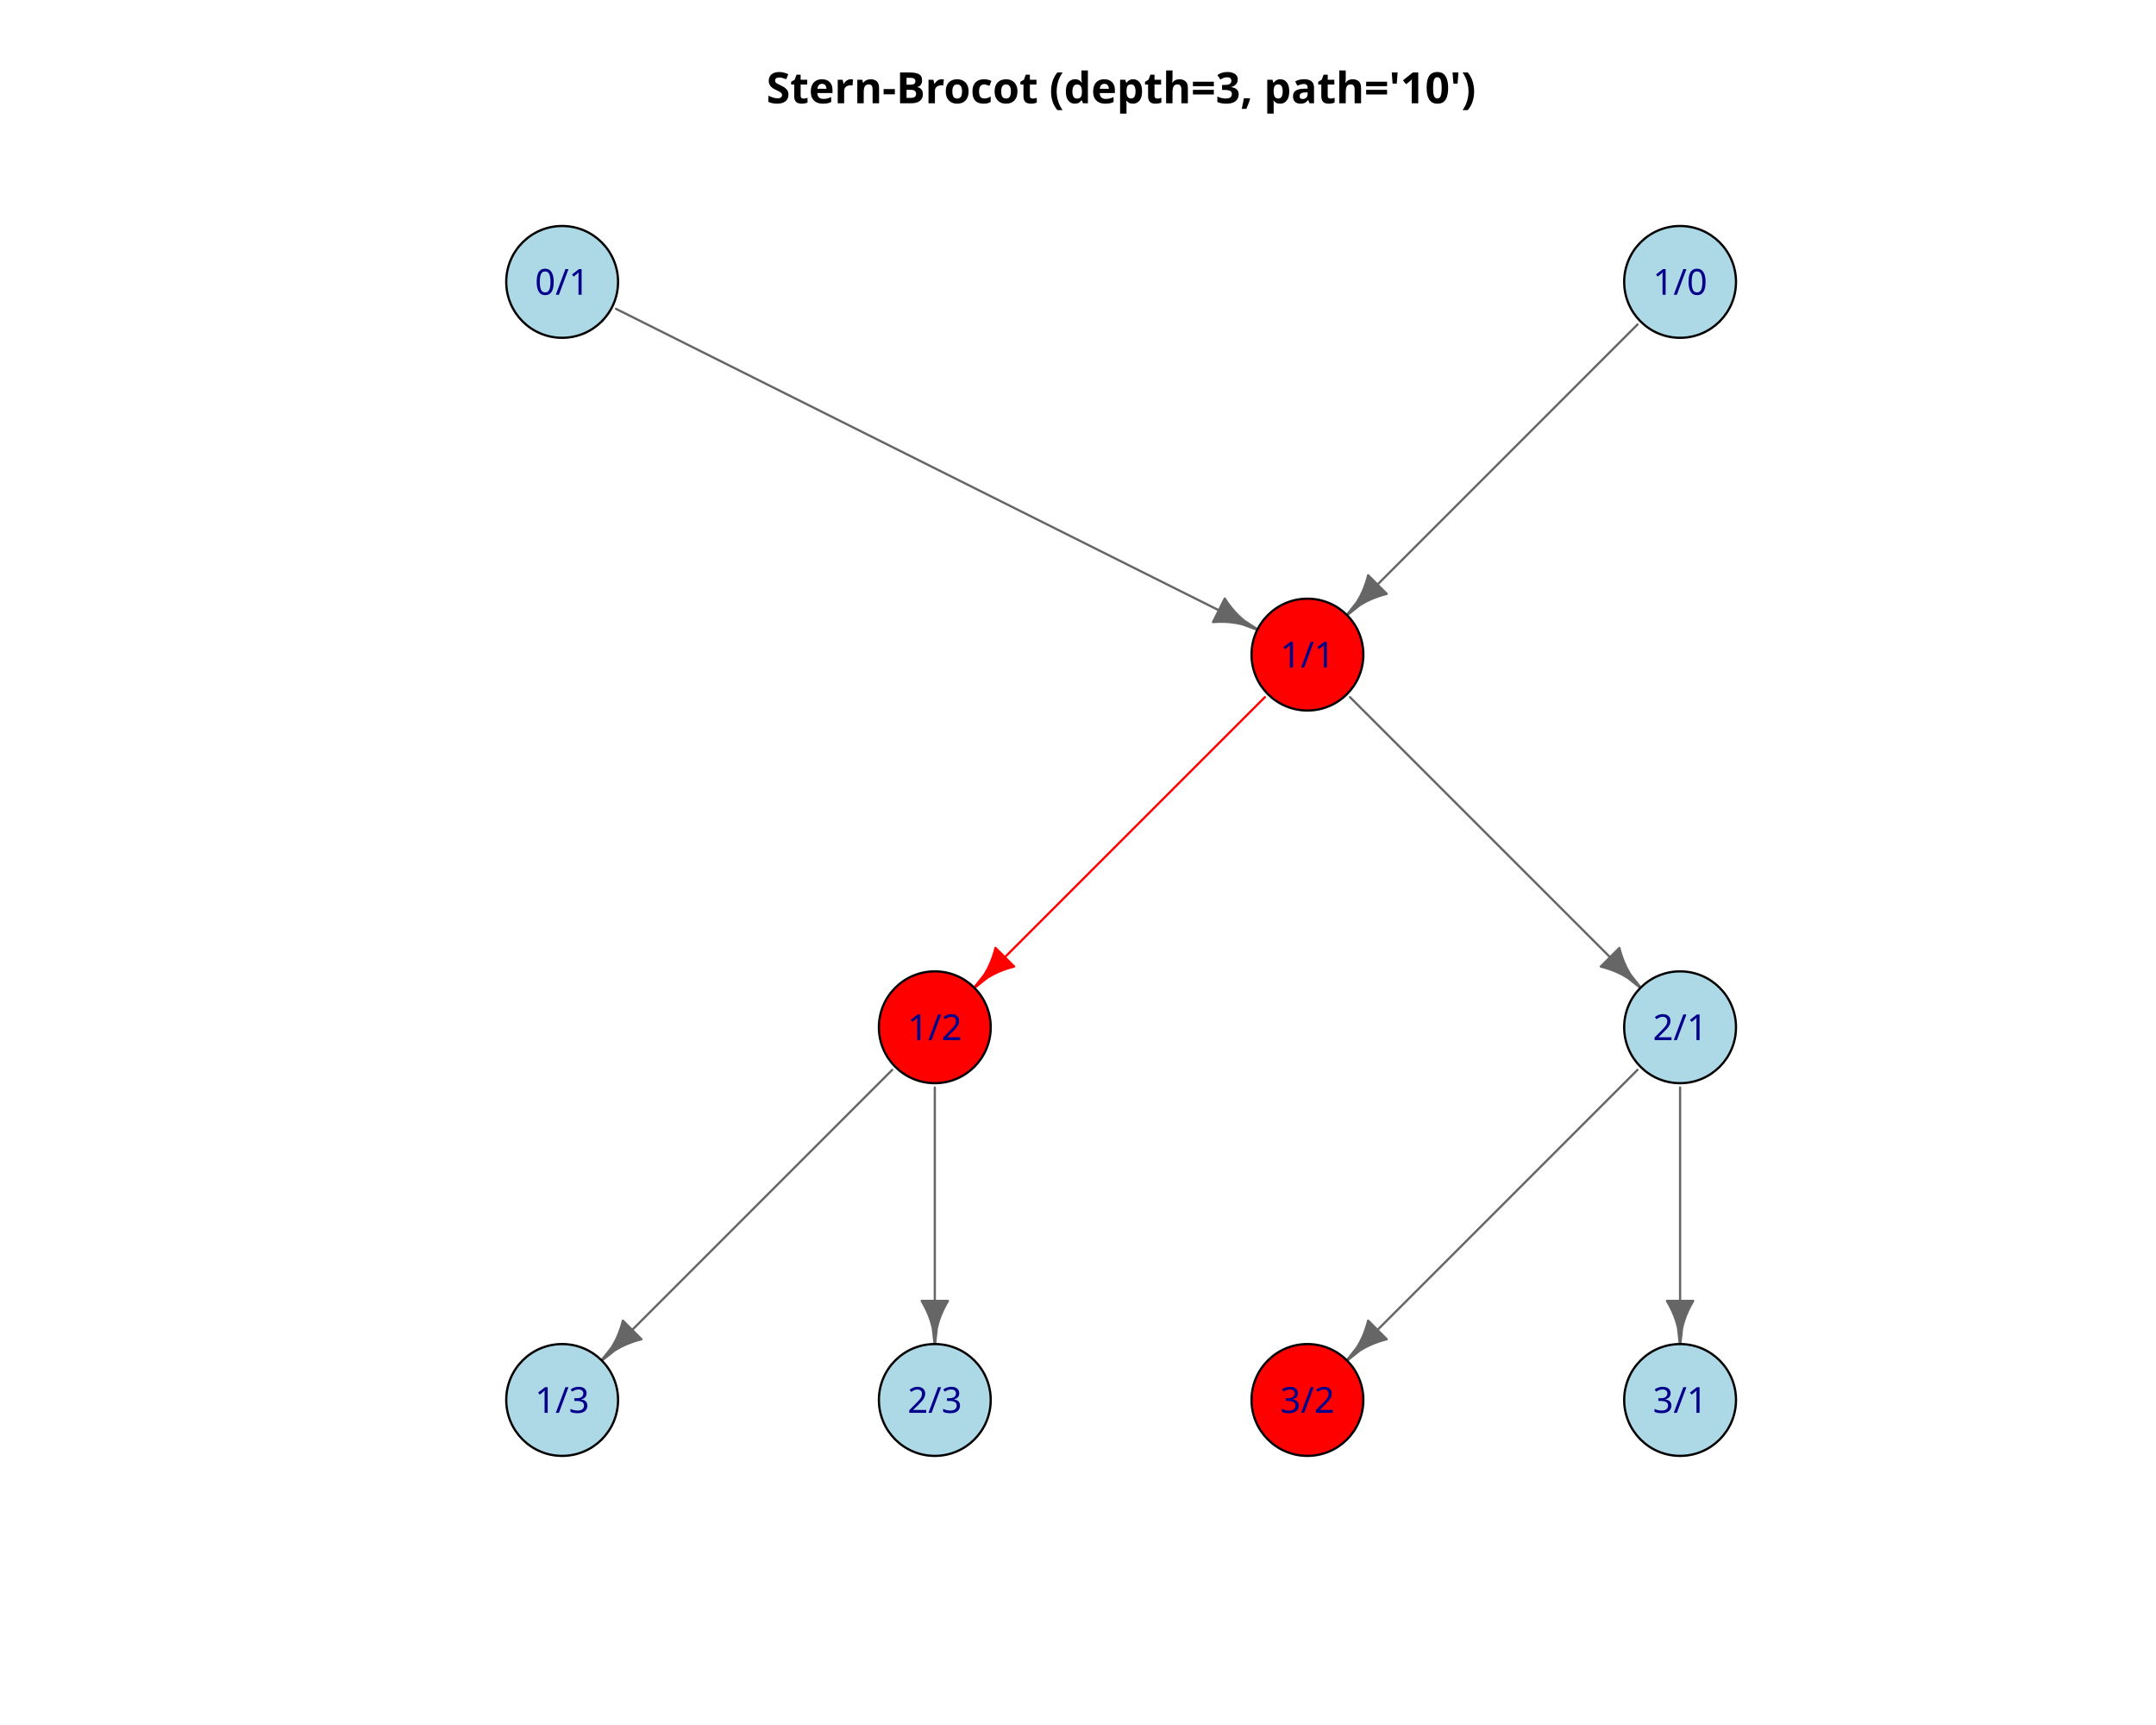
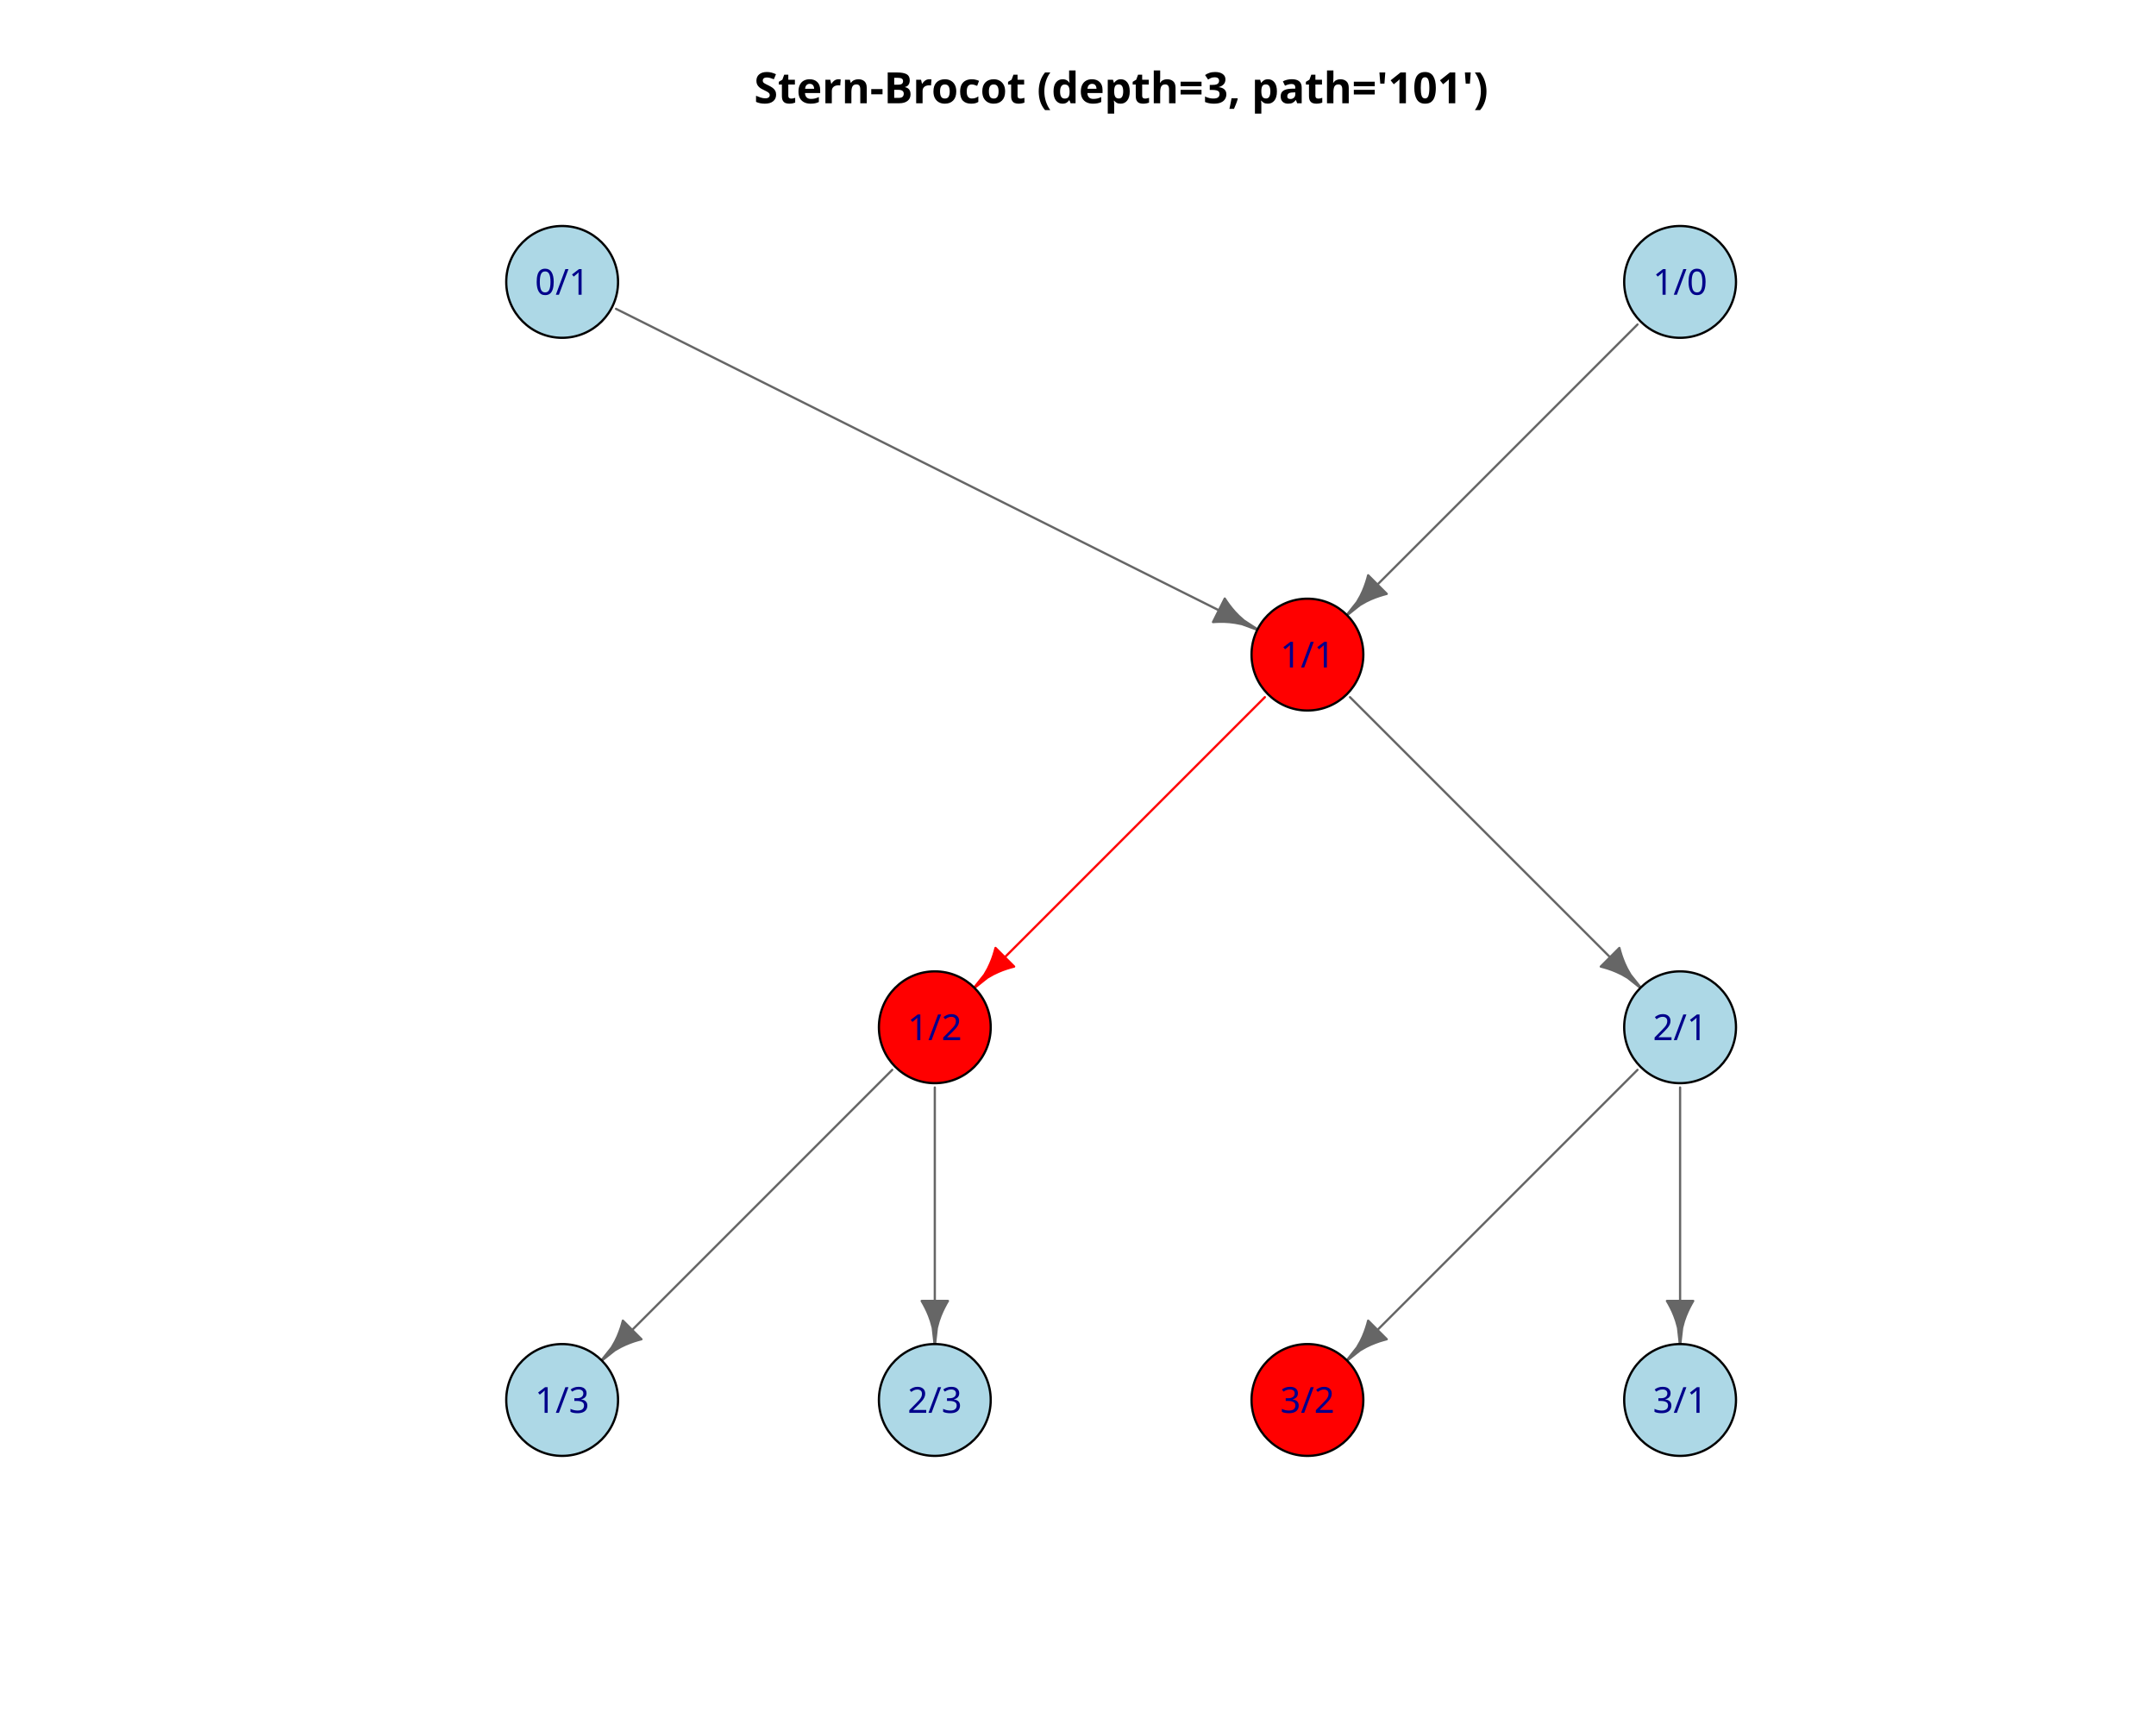
<svg xmlns="http://www.w3.org/2000/svg" class="svglite" data-engine-version="2.0" width="720.00pt" height="576.00pt" viewBox="0 0 720.00 576.00">
  <defs>
    <style type="text/css">
    .svglite line, .svglite polyline, .svglite polygon, .svglite path, .svglite rect, .svglite circle {
      fill: none;
      stroke: #000000;
      stroke-linecap: round;
      stroke-linejoin: round;
      stroke-miterlimit: 10.00;
    }
  </style>
  </defs>
  <rect width="100%" height="100%" style="stroke: none; fill: #FFFFFF;" />
  <defs>
    <clipPath id="cpMC4wMHw3MjAuMDB8MC4wMHw1NzYuMDA=">
      <rect x="0.00" y="0.00" width="720.00" height="576.00" />
    </clipPath>
  </defs>
  <g clip-path="url(#cpMC4wMHw3MjAuMDB8MC4wMHw1NzYuMDA=)">
-     <text x="374.40" y="34.48" text-anchor="middle" style="font-size: 14.40px; font-weight: bold; font-family: sans;" textLength="212.86px" lengthAdjust="spacingAndGlyphs">Stern-Brocot (depth=3, path='10')</text>
+     <text x="374.40" y="34.48" text-anchor="middle" style="font-size: 14.40px; font-weight: bold; font-family: sans;" textLength="220.86px" lengthAdjust="spacingAndGlyphs">Stern-Brocot (depth=3, path='101')</text>
  </g>
  <defs>
    <clipPath id="cpNTkuMDR8Njg5Ljc2fDU5LjA0fDUwMi41Ng==">
      <rect x="59.04" y="59.04" width="630.72" height="443.52" />
    </clipPath>
  </defs>
  <g clip-path="url(#cpNTkuMDR8Njg5Ljc2fDU5LjA0fDUwMi41Ng==)">
    <line x1="205.72" y1="103.13" x2="419.93" y2="210.23" style="stroke-width: 0.75; stroke: #666666;" />
    <line x1="546.85" y1="108.35" x2="449.82" y2="205.38" style="stroke-width: 0.75; stroke: #666666;" />
    <line x1="422.40" y1="232.80" x2="325.38" y2="329.82" style="stroke-width: 0.75; stroke: #FF0000;" />
    <line x1="297.96" y1="357.24" x2="200.93" y2="454.27" style="stroke-width: 0.75; stroke: #666666;" />
    <line x1="312.18" y1="363.13" x2="312.18" y2="448.80" style="stroke-width: 0.75; stroke: #666666;" />
    <line x1="450.84" y1="232.80" x2="547.87" y2="329.82" style="stroke-width: 0.75; stroke: #666666;" />
    <line x1="546.85" y1="357.24" x2="449.82" y2="454.27" style="stroke-width: 0.75; stroke: #666666;" />
    <line x1="561.07" y1="363.13" x2="561.07" y2="448.80" style="stroke-width: 0.75; stroke: #666666;" />
    <polygon points="405.08,207.72 406.31,207.64 407.63,207.61 409.05,207.63 410.63,207.73 412.46,207.96 414.75,208.41 419.89,210.29 419.96,210.17 415.37,207.18 413.63,205.62 412.35,204.29 411.33,203.09 410.45,201.96 409.69,200.89 409.01,199.86 " style="stroke-width: 0.75; stroke: #666666; fill: #666666;" />
    <polygon points="456.90,192.09 456.58,193.28 456.19,194.54 455.72,195.88 455.13,197.35 454.34,199.01 453.18,201.04 449.77,205.33 449.87,205.43 454.16,202.02 456.19,200.86 457.85,200.07 459.32,199.48 460.66,199.01 461.92,198.62 463.11,198.30 " style="stroke-width: 0.75; stroke: #666666; fill: #666666;" />
    <polygon points="332.45,316.53 332.13,317.73 331.75,318.98 331.28,320.33 330.68,321.80 329.90,323.46 328.74,325.49 325.33,329.77 325.43,329.87 329.71,326.46 331.74,325.30 333.40,324.52 334.87,323.92 336.22,323.45 337.47,323.07 338.67,322.75 " style="stroke-width: 0.75; stroke: #FF0000; fill: #FF0000;" />
    <polygon points="208.01,440.98 207.69,442.17 207.31,443.43 206.83,444.77 206.24,446.24 205.45,447.90 204.29,449.93 200.88,454.22 200.98,454.32 205.27,450.91 207.30,449.75 208.96,448.96 210.43,448.37 211.77,447.89 213.03,447.51 214.22,447.19 " style="stroke-width: 0.75; stroke: #666666; fill: #666666;" />
    <polygon points="307.79,434.40 308.40,435.47 309.02,436.63 309.64,437.91 310.25,439.37 310.87,441.10 311.49,443.36 312.11,448.80 312.25,448.80 312.87,443.36 313.48,441.10 314.10,439.37 314.72,437.91 315.34,436.63 315.95,435.47 316.57,434.40 " style="stroke-width: 0.75; stroke: #666666; fill: #666666;" />
    <polygon points="534.58,322.75 535.77,323.07 537.03,323.45 538.37,323.92 539.84,324.52 541.50,325.30 543.53,326.46 547.82,329.87 547.92,329.77 544.51,325.49 543.35,323.46 542.56,321.80 541.97,320.33 541.49,318.98 541.11,317.73 540.79,316.53 " style="stroke-width: 0.75; stroke: #666666; fill: #666666;" />
    <polygon points="456.90,440.98 456.58,442.17 456.19,443.43 455.72,444.77 455.13,446.24 454.34,447.90 453.18,449.93 449.77,454.22 449.87,454.32 454.16,450.91 456.19,449.75 457.85,448.96 459.32,448.37 460.66,447.89 461.92,447.51 463.11,447.19 " style="stroke-width: 0.75; stroke: #666666; fill: #666666;" />
    <polygon points="556.67,434.40 557.29,435.47 557.91,436.63 558.53,437.91 559.14,439.37 559.76,441.10 560.38,443.36 560.99,448.80 561.14,448.80 561.76,443.36 562.37,441.10 562.99,439.37 563.61,437.91 564.22,436.63 564.84,435.47 565.46,434.40 " style="stroke-width: 0.75; stroke: #666666; fill: #666666;" />
    <circle cx="187.73" cy="94.13" r="18.67" style="stroke-width: 0.75; fill: #ADD8E6;" />
    <circle cx="561.07" cy="94.13" r="18.67" style="stroke-width: 0.75; fill: #ADD8E6;" />
    <circle cx="436.62" cy="218.58" r="18.67" style="stroke-width: 0.75; fill: #FF0000;" />
    <circle cx="312.18" cy="343.02" r="18.67" style="stroke-width: 0.75; fill: #FF0000;" />
    <circle cx="187.73" cy="467.47" r="18.67" style="stroke-width: 0.75; fill: #ADD8E6;" />
    <circle cx="312.18" cy="467.47" r="18.67" style="stroke-width: 0.75; fill: #ADD8E6;" />
    <circle cx="561.07" cy="343.02" r="18.67" style="stroke-width: 0.75; fill: #ADD8E6;" />
    <circle cx="436.62" cy="467.47" r="18.67" style="stroke-width: 0.75; fill: #FF0000;" />
    <circle cx="561.07" cy="467.47" r="18.67" style="stroke-width: 0.75; fill: #ADD8E6;" />
  </g>
  <g clip-path="url(#cpMC4wMHw3MjAuMDB8MC4wMHw1NzYuMDA=)">
    <text x="187.73" y="98.42" text-anchor="middle" style="font-size: 12.00px; fill: #00008B; font-family: sans;" textLength="16.68px" lengthAdjust="spacingAndGlyphs">0/1</text>
    <text x="561.07" y="98.42" text-anchor="middle" style="font-size: 12.00px; fill: #00008B; font-family: sans;" textLength="16.68px" lengthAdjust="spacingAndGlyphs">1/0</text>
    <text x="436.62" y="222.87" text-anchor="middle" style="font-size: 12.00px; fill: #00008B; font-family: sans;" textLength="16.68px" lengthAdjust="spacingAndGlyphs">1/1</text>
    <text x="312.18" y="347.31" text-anchor="middle" style="font-size: 12.00px; fill: #00008B; font-family: sans;" textLength="16.68px" lengthAdjust="spacingAndGlyphs">1/2</text>
    <text x="187.73" y="471.76" text-anchor="middle" style="font-size: 12.00px; fill: #00008B; font-family: sans;" textLength="16.68px" lengthAdjust="spacingAndGlyphs">1/3</text>
    <text x="312.18" y="471.76" text-anchor="middle" style="font-size: 12.00px; fill: #00008B; font-family: sans;" textLength="16.68px" lengthAdjust="spacingAndGlyphs">2/3</text>
    <text x="561.07" y="347.31" text-anchor="middle" style="font-size: 12.00px; fill: #00008B; font-family: sans;" textLength="16.68px" lengthAdjust="spacingAndGlyphs">2/1</text>
    <text x="436.62" y="471.76" text-anchor="middle" style="font-size: 12.00px; fill: #00008B; font-family: sans;" textLength="16.68px" lengthAdjust="spacingAndGlyphs">3/2</text>
    <text x="561.07" y="471.76" text-anchor="middle" style="font-size: 12.00px; fill: #00008B; font-family: sans;" textLength="16.68px" lengthAdjust="spacingAndGlyphs">3/1</text>
  </g>
</svg>
